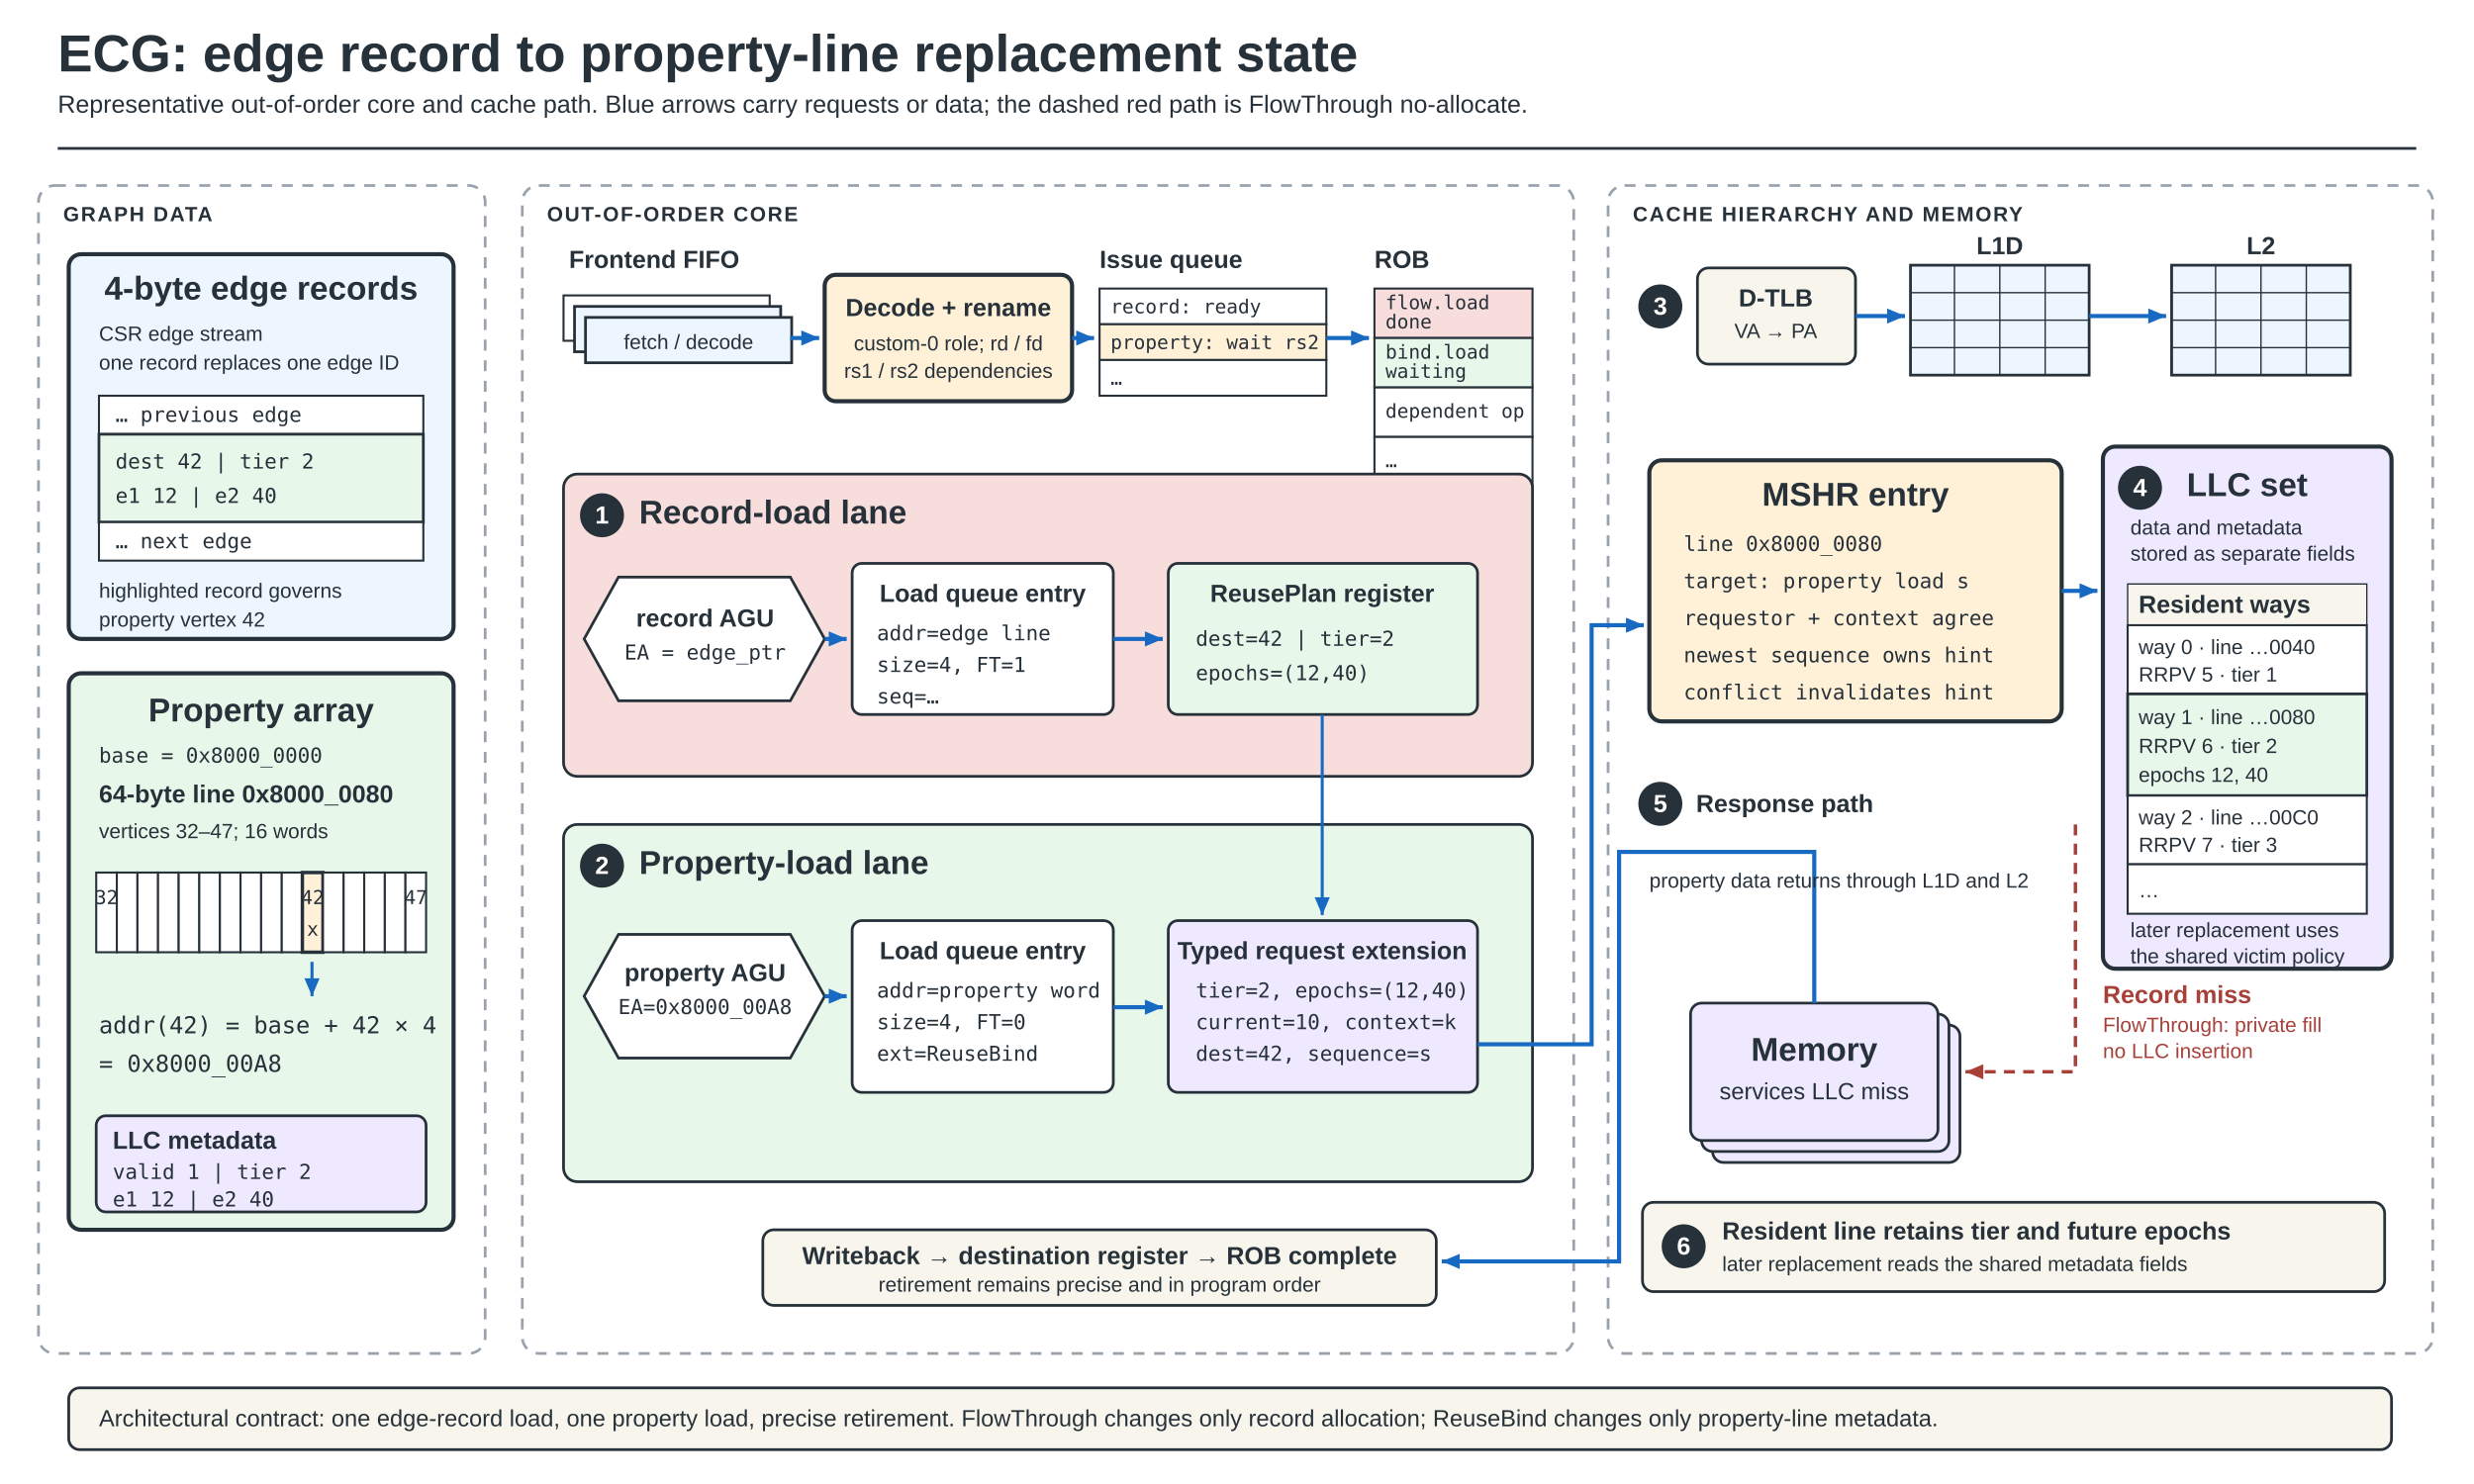
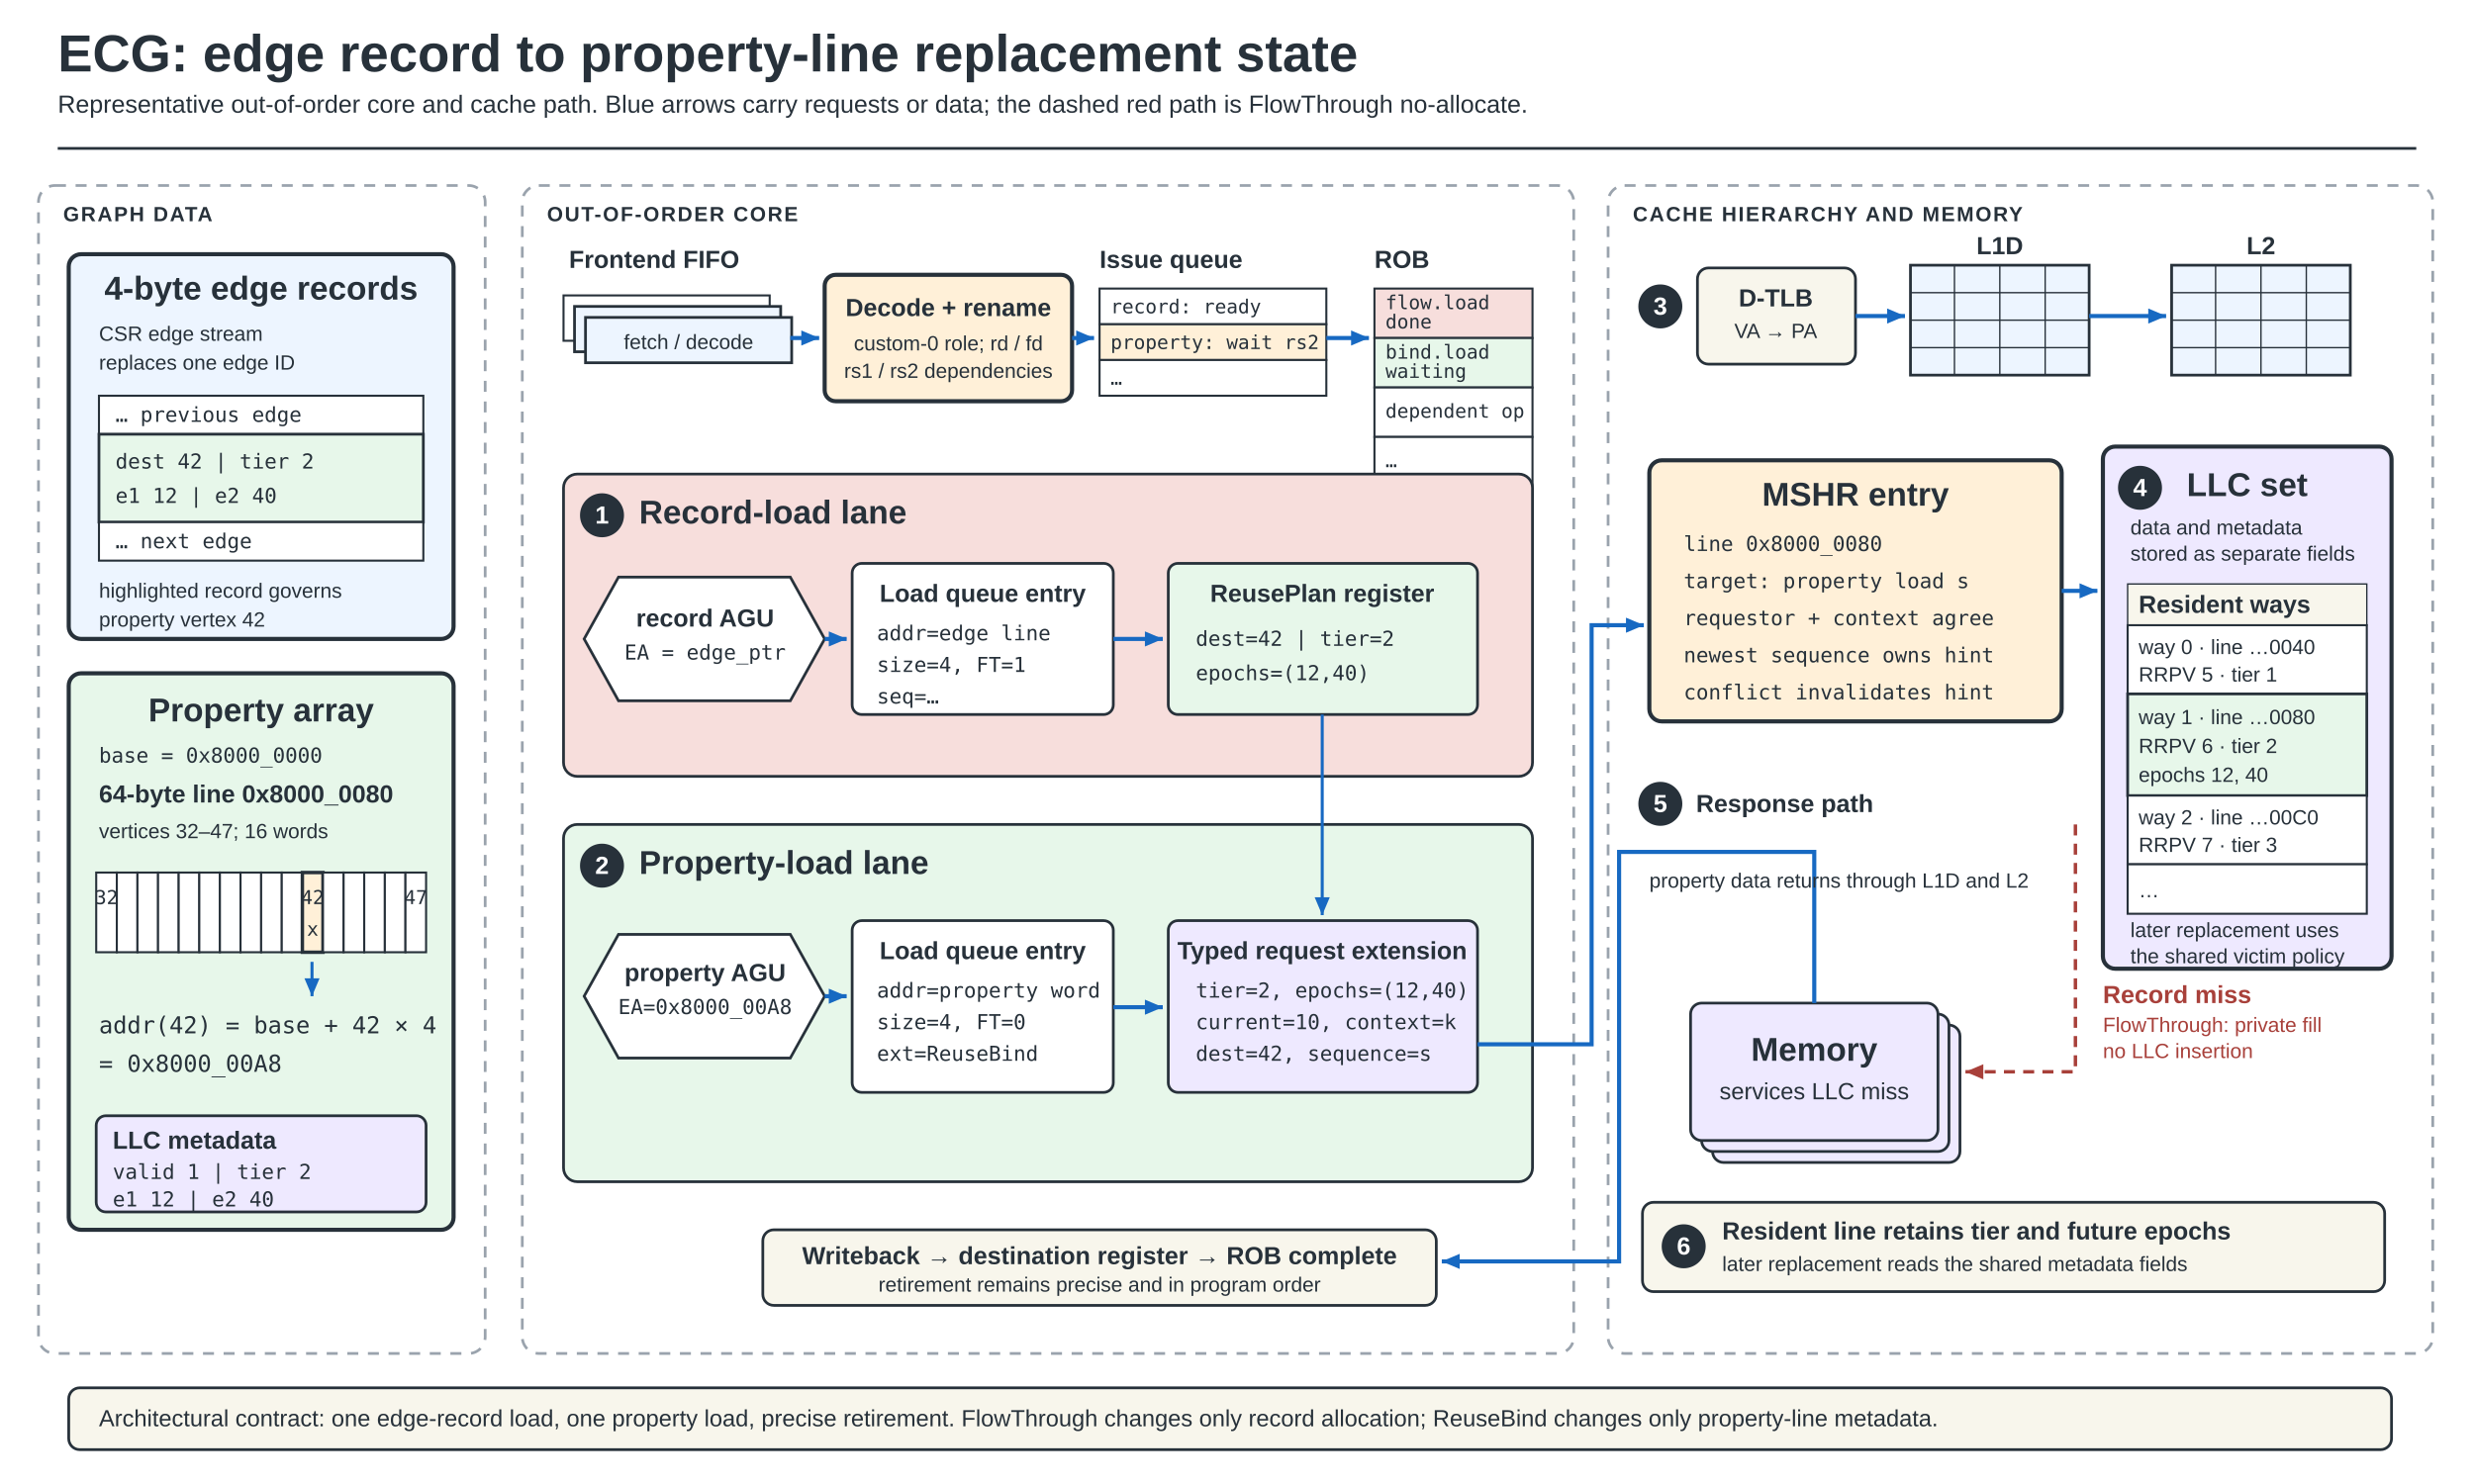
<svg xmlns="http://www.w3.org/2000/svg" width="1800" height="1080" viewBox="0 0 1800 1080" role="img" aria-labelledby="title desc" fill="#27313A">
  <defs>
    <marker id="arrow" viewBox="0 0 13 11" markerWidth="13" markerHeight="11" refX="13" refY="5.5" orient="auto" markerUnits="userSpaceOnUse">
      <path d="M0 0 L13 5.5 L0 11 Z" fill="#1769C2" />
    </marker>
    <marker id="arrow-red" viewBox="0 0 13 11" markerWidth="13" markerHeight="11" refX="13" refY="5.5" orient="auto" markerUnits="userSpaceOnUse">
      <path d="M0 0 L13 5.5 L0 11 Z" fill="#A8403A" />
    </marker>
    <style>
      :root{color-scheme:light dark}
      @media(prefers-color-scheme:dark){
        [fill="#27313A"]{fill:#ECE7DD}[stroke="#27313A"]{stroke:#ECE7DD}
        [fill="#FFFFFF"]{fill:#1E2327}[fill="#F8F6EC"]{fill:#252A2E}
        [fill="#EDF5FF"]{fill:#273846}[fill="#E7F7EA"]{fill:#24382A}
        [fill="#FFF0D8"]{fill:#3B3122}[fill="#F7DEDC"]{fill:#3D292A}
        [fill="#EEE9FF"]{fill:#302C3C}[stroke="#9AA3AD"]{stroke:#747D86}
      }
      .sans{font-family:Arial,Helvetica,sans-serif}.mono{font-family:"SFMono-Regular",Consolas,monospace}
      .title{font-size:38px;font-weight:700}.subtitle{font-size:18px}
      .domain{font-size:15px;font-weight:700;letter-spacing:1.2px}
      .heading{font-size:24px;font-weight:700}.label{font-size:18px;font-weight:700}
      .body{font-size:17px}.small{font-size:15px}.tiny{font-size:14px}
      .arrow{fill:none;stroke:#1769C2;stroke-width:3;marker-end:url(#arrow)}
      .thin-arrow{fill:none;stroke:#1769C2;stroke-width:2.2;marker-end:url(#arrow)}
      .flow-arrow{fill:none;stroke:#A8403A;stroke-width:2.5;stroke-dasharray:8 6;marker-end:url(#arrow-red)}
      .slot{fill:#FFFFFF;stroke:#27313A;stroke-width:1.5}
    </style>
  </defs>
  <rect width="1800" height="1080" fill="#FFFFFF" />
  <text x="42" y="52" class="sans title">ECG: edge record to property-line replacement state</text>
  <text x="42" y="82" class="sans subtitle">Representative out-of-order core and cache path. Blue arrows carry requests or data; the dashed red path is FlowThrough no-allocate.</text>
  <line x1="42" y1="108" x2="1758" y2="108" stroke="#27313A" stroke-width="2" />
  <rect x="28" y="135" width="325" height="850" rx="12" fill="none" stroke="#9AA3AD" stroke-width="2" stroke-dasharray="8 7" />
  <text x="46" y="161" class="sans domain">GRAPH DATA</text>
  <rect x="50" y="185" width="280" height="280" rx="9" fill="#EDF5FF" stroke="#27313A" stroke-width="3" />
  <text x="190" y="218" text-anchor="middle" class="sans heading">4-byte edge records</text>
  <text x="72" y="248" class="sans small">CSR edge stream</text>
-   <text x="72" y="269" class="sans small">one record replaces one edge ID</text>
+   <text x="72" y="269" class="sans small">replaces one edge ID</text>
  <g class="mono small">
    <rect x="72" y="288" width="236" height="28" class="slot" />
    <text x="84" y="307">… previous edge</text>
    <rect x="72" y="316" width="236" height="64" fill="#E7F7EA" stroke="#27313A" stroke-width="2" />
    <text x="84" y="341">dest 42 | tier 2</text>
    <text x="84" y="366">e1 12 | e2 40</text>
    <rect x="72" y="380" width="236" height="28" class="slot" />
    <text x="84" y="399">… next edge</text>
  </g>
  <text x="72" y="435" class="sans small">highlighted record governs</text>
  <text x="72" y="456" class="sans small">property vertex 42</text>
  <rect x="50" y="490" width="280" height="405" rx="9" fill="#E7F7EA" stroke="#27313A" stroke-width="3" />
  <text x="190" y="525" text-anchor="middle" class="sans heading">Property array</text>
  <text x="72" y="555" class="mono small">base = 0x8000_0000</text>
  <text x="72" y="584" class="sans label">64-byte line 0x8000_0080</text>
  <text x="72" y="610" class="sans small">vertices 32–47; 16 words</text>
  <g transform="translate(70 635)">
    <g class="mono tiny" text-anchor="middle">
      <rect x="0" y="0" width="15" height="58" class="slot" />
      <text x="7.5" y="23">32</text>
      <rect x="15" y="0" width="15" height="58" class="slot" />
      <rect x="30" y="0" width="15" height="58" class="slot" />
      <rect x="45" y="0" width="15" height="58" class="slot" />
      <rect x="60" y="0" width="15" height="58" class="slot" />
      <rect x="75" y="0" width="15" height="58" class="slot" />
      <rect x="90" y="0" width="15" height="58" class="slot" />
      <rect x="105" y="0" width="15" height="58" class="slot" />
      <rect x="120" y="0" width="15" height="58" class="slot" />
      <rect x="135" y="0" width="15" height="58" class="slot" />
      <rect x="150" y="0" width="15" height="58" fill="#FFF0D8" stroke="#27313A" stroke-width="2.5" />
      <text x="157.5" y="23">42</text>
      <text x="157.5" y="46">x</text>
      <rect x="165" y="0" width="15" height="58" class="slot" />
      <rect x="180" y="0" width="15" height="58" class="slot" />
      <rect x="195" y="0" width="15" height="58" class="slot" />
      <rect x="210" y="0" width="15" height="58" class="slot" />
      <rect x="225" y="0" width="15" height="58" class="slot" />
      <text x="232.5" y="23">47</text>
    </g>
  </g>
  <path d="M227 700 V725" class="thin-arrow" />
  <text x="72" y="752" class="mono body">addr(42) = base + 42 × 4</text>
  <text x="72" y="780" class="mono body">= 0x8000_00A8</text>
  <rect x="70" y="812" width="240" height="70" rx="7" fill="#EEE9FF" stroke="#27313A" stroke-width="2" />
  <text x="82" y="836" class="sans label">LLC metadata</text>
  <text x="82" y="858" class="mono small">valid 1 | tier 2</text>
  <text x="82" y="878" class="mono small">e1 12 | e2 40</text>
  <rect x="380" y="135" width="765" height="850" rx="12" fill="none" stroke="#9AA3AD" stroke-width="2" stroke-dasharray="8 7" />
  <text x="398" y="161" class="sans domain">OUT-OF-ORDER CORE</text>
  <text x="414" y="195" class="sans label">Frontend FIFO</text>
  <g transform="translate(410 215)">
    <rect x="0" y="0" width="150" height="33" class="slot" />
    <rect x="8" y="8" width="150" height="33" fill="#EDF5FF" stroke="#27313A" stroke-width="2" />
    <rect x="16" y="16" width="150" height="33" fill="#EDF5FF" stroke="#27313A" stroke-width="2" />
    <text x="91" y="39" text-anchor="middle" class="sans small">fetch / decode</text>
  </g>
  <rect x="600" y="200" width="180" height="92" rx="8" fill="#FFF0D8" stroke="#27313A" stroke-width="3" />
  <text x="690" y="230" text-anchor="middle" class="sans label">Decode + rename</text>
  <text x="690" y="255" text-anchor="middle" class="sans small">custom-0 role; rd / fd</text>
  <text x="690" y="275" text-anchor="middle" class="sans small">rs1 / rs2 dependencies</text>
  <text x="800" y="195" class="sans label">Issue queue</text>
  <g transform="translate(800 210)" class="mono tiny">
    <rect x="0" y="0" width="165" height="26" class="slot" />
    <text x="8" y="18">record: ready</text>
    <rect x="0" y="26" width="165" height="26" fill="#FFF0D8" stroke="#27313A" stroke-width="1.5" />
    <text x="8" y="44">property: wait rs2</text>
    <rect x="0" y="52" width="165" height="26" class="slot" />
    <text x="8" y="70">…</text>
  </g>
  <text x="1000" y="195" class="sans label">ROB</text>
  <g transform="translate(1000 210)" class="mono tiny">
    <rect x="0" y="0" width="115" height="36" fill="#F7DEDC" stroke="#27313A" stroke-width="1.5" />
    <text x="8" y="15">flow.load</text>
    <text x="8" y="29">done</text>
    <rect x="0" y="36" width="115" height="36" fill="#E7F7EA" stroke="#27313A" stroke-width="1.5" />
    <text x="8" y="51">bind.load</text>
    <text x="8" y="65">waiting</text>
    <rect x="0" y="72" width="115" height="36" class="slot" />
    <text x="8" y="94">dependent op</text>
    <rect x="0" y="108" width="115" height="36" class="slot" />
    <text x="8" y="130">…</text>
  </g>
  <path d="M575 246 H596" class="arrow" />
  <path d="M780 246 H796" class="arrow" />
  <path d="M965 246 H996" class="arrow" />
  <rect x="410" y="345" width="705" height="220" rx="10" fill="#F7DEDC" stroke="#27313A" stroke-width="2" />
  <circle cx="438" cy="375" r="16" fill="#27313A" />
  <text x="438" y="381" text-anchor="middle" fill="#FFFFFF" class="sans label">1</text>
  <text x="465" y="381" class="sans heading">Record-load lane</text>
  <polygon points="450,420 575,420 600,465 575,510 450,510 425,465" fill="#FFFFFF" stroke="#27313A" stroke-width="2" />
  <text x="513" y="456" text-anchor="middle" class="sans label">record AGU</text>
  <text x="513" y="480" text-anchor="middle" class="mono small">EA = edge_ptr</text>
  <rect x="620" y="410" width="190" height="110" rx="7" fill="#FFFFFF" stroke="#27313A" stroke-width="2" />
  <text x="715" y="438" text-anchor="middle" class="sans label">Load queue entry</text>
  <text x="638" y="466" class="mono small">addr=edge line</text>
  <text x="638" y="489" class="mono small">size=4, FT=1</text>
  <text x="638" y="512" class="mono small">seq=…</text>
  <rect x="850" y="410" width="225" height="110" rx="7" fill="#E7F7EA" stroke="#27313A" stroke-width="2" />
  <text x="962" y="438" text-anchor="middle" class="sans label">ReusePlan register</text>
  <text x="870" y="470" class="mono small">dest=42 | tier=2</text>
  <text x="870" y="495" class="mono small">epochs=(12,40)</text>
  <path d="M600 465 H616" class="arrow" />
  <path d="M810 465 H846" class="arrow" />
  <rect x="410" y="600" width="705" height="260" rx="10" fill="#E7F7EA" stroke="#27313A" stroke-width="2" />
  <circle cx="438" cy="630" r="16" fill="#27313A" />
  <text x="438" y="636" text-anchor="middle" fill="#FFFFFF" class="sans label">2</text>
  <text x="465" y="636" class="sans heading">Property-load lane</text>
  <polygon points="450,680 575,680 600,725 575,770 450,770 425,725" fill="#FFFFFF" stroke="#27313A" stroke-width="2" />
  <text x="513" y="714" text-anchor="middle" class="sans label">property AGU</text>
  <text x="513" y="738" text-anchor="middle" class="mono small">EA=0x8000_00A8</text>
  <rect x="620" y="670" width="190" height="125" rx="7" fill="#FFFFFF" stroke="#27313A" stroke-width="2" />
  <text x="715" y="698" text-anchor="middle" class="sans label">Load queue entry</text>
  <text x="638" y="726" class="mono small">addr=property word</text>
  <text x="638" y="749" class="mono small">size=4, FT=0</text>
  <text x="638" y="772" class="mono small">ext=ReuseBind</text>
  <rect x="850" y="670" width="225" height="125" rx="7" fill="#EEE9FF" stroke="#27313A" stroke-width="2" />
  <text x="962" y="698" text-anchor="middle" class="sans label">Typed request extension</text>
  <text x="870" y="726" class="mono small">tier=2, epochs=(12,40)</text>
  <text x="870" y="749" class="mono small">current=10, context=k</text>
  <text x="870" y="772" class="mono small">dest=42, sequence=s</text>
  <path d="M962 520 V666" class="thin-arrow" />
  <path d="M600 725 H616" class="arrow" />
  <path d="M810 733 H846" class="arrow" />
  <rect x="555" y="895" width="490" height="55" rx="8" fill="#F8F6EC" stroke="#27313A" stroke-width="2" />
  <text x="800" y="920" text-anchor="middle" class="sans label">Writeback → destination register → ROB complete</text>
  <text x="800" y="940" text-anchor="middle" class="sans small">retirement remains precise and in program order</text>
  <rect x="1170" y="135" width="600" height="850" rx="12" fill="none" stroke="#9AA3AD" stroke-width="2" stroke-dasharray="8 7" />
  <text x="1188" y="161" class="sans domain">CACHE HIERARCHY AND MEMORY</text>
  <circle cx="1208" cy="223" r="16" fill="#27313A" />
  <text x="1208" y="229" text-anchor="middle" fill="#FFFFFF" class="sans label">3</text>
  <rect x="1235" y="195" width="115" height="70" rx="8" fill="#F8F6EC" stroke="#27313A" stroke-width="2" />
  <text x="1292" y="223" text-anchor="middle" class="sans label">D-TLB</text>
  <text x="1292" y="246" text-anchor="middle" class="sans small">VA → PA</text>
  <g transform="translate(1390 193)">
    <text x="65" y="-8" text-anchor="middle" class="sans label">L1D</text>
    <rect x="0" y="0" width="130" height="80" fill="#EDF5FF" stroke="#27313A" stroke-width="2" />
    <path d="M0 20 H130 M0 40 H130 M0 60 H130 M32 0 V80 M65 0 V80 M98 0 V80" stroke="#27313A" stroke-width="1" />
  </g>
  <g transform="translate(1580 193)">
    <text x="65" y="-8" text-anchor="middle" class="sans label">L2</text>
    <rect x="0" y="0" width="130" height="80" fill="#EDF5FF" stroke="#27313A" stroke-width="2" />
    <path d="M0 20 H130 M0 40 H130 M0 60 H130 M32 0 V80 M65 0 V80 M98 0 V80" stroke="#27313A" stroke-width="1" />
  </g>
  <path d="M1350 230 H1386" class="arrow" />
  <path d="M1520 230 H1576" class="arrow" />
  <rect x="1200" y="335" width="300" height="190" rx="9" fill="#FFF0D8" stroke="#27313A" stroke-width="3" />
  <text x="1350" y="368" text-anchor="middle" class="sans heading">MSHR entry</text>
  <g class="mono small">
    <text x="1225" y="401">line 0x8000_0080</text>
    <text x="1225" y="428">target: property load s</text>
    <text x="1225" y="455">requestor + context agree</text>
    <text x="1225" y="482">newest sequence owns hint</text>
    <text x="1225" y="509">conflict invalidates hint</text>
  </g>
  <rect x="1530" y="325" width="210" height="380" rx="9" fill="#EEE9FF" stroke="#27313A" stroke-width="3" />
  <circle cx="1557" cy="355" r="16" fill="#27313A" />
  <text x="1557" y="361" text-anchor="middle" fill="#FFFFFF" class="sans label">4</text>
  <text x="1635" y="361" text-anchor="middle" class="sans heading">LLC set</text>
  <text x="1550" y="389" class="sans small">data and metadata</text>
  <text x="1550" y="408" class="sans small">stored as separate fields</text>
  <g transform="translate(1548 425)" class="sans small">
    <rect x="0" y="0" width="174" height="30" fill="#F8F6EC" stroke="#27313A" />
    <text x="8" y="21" class="sans label">Resident ways</text>
    <rect x="0" y="30" width="174" height="50" class="slot" />
    <text x="8" y="51">way 0 · line …0040</text>
    <text x="8" y="71">RRPV 5 · tier 1</text>
    <rect x="0" y="80" width="174" height="74" fill="#E7F7EA" stroke="#27313A" stroke-width="2" />
    <text x="8" y="102">way 1 · line …0080</text>
    <text x="8" y="123">RRPV 6 · tier 2</text>
    <text x="8" y="144">epochs 12, 40</text>
    <rect x="0" y="154" width="174" height="50" class="slot" />
    <text x="8" y="175">way 2 · line …00C0</text>
    <text x="8" y="195">RRPV 7 · tier 3</text>
    <rect x="0" y="204" width="174" height="36" class="slot" />
    <text x="8" y="228">…</text>
  </g>
  <text x="1550" y="682" class="sans small">later replacement uses</text>
  <text x="1550" y="701" class="sans small">the shared victim policy</text>
  <path d="M1075 760 H1158 V455 H1196" class="arrow" />
  <path d="M1500 430 H1526" class="arrow" />
  <g transform="translate(1230 730)">
    <rect x="16" y="16" width="180" height="100" rx="8" fill="#EEE9FF" stroke="#27313A" stroke-width="2" />
    <rect x="8" y="8" width="180" height="100" rx="8" fill="#EEE9FF" stroke="#27313A" stroke-width="2" />
    <rect x="0" y="0" width="180" height="100" rx="8" fill="#EEE9FF" stroke="#27313A" stroke-width="2" />
    <text x="90" y="42" text-anchor="middle" class="sans heading">Memory</text>
    <text x="90" y="70" text-anchor="middle" class="sans body">services LLC miss</text>
  </g>
  <circle cx="1208" cy="585" r="16" fill="#27313A" />
  <text x="1208" y="591" text-anchor="middle" fill="#FFFFFF" class="sans label">5</text>
  <text x="1234" y="591" class="sans label">Response path</text>
  <path d="M1320 730 V620 H1178 V918 H1049" class="arrow" />
  <text x="1200" y="646" class="sans small">property data returns through L1D and L2</text>
  <path d="M1510 600 V780 H1430" class="flow-arrow" />
  <text x="1530" y="730" class="sans label" fill="#A8403A">Record miss</text>
  <text x="1530" y="751" class="sans small" fill="#A8403A">FlowThrough: private fill</text>
  <text x="1530" y="770" class="sans small" fill="#A8403A">no LLC insertion</text>
  <rect x="1195" y="875" width="540" height="65" rx="8" fill="#F8F6EC" stroke="#27313A" stroke-width="2" />
  <circle cx="1225" cy="907" r="16" fill="#27313A" />
  <text x="1225" y="913" text-anchor="middle" fill="#FFFFFF" class="sans label">6</text>
  <text x="1253" y="902" class="sans label">Resident line retains tier and future epochs</text>
  <text x="1253" y="925" class="sans small">later replacement reads the shared metadata fields</text>
  <rect x="50" y="1010" width="1690" height="45" rx="8" fill="#F8F6EC" stroke="#27313A" stroke-width="2" />
  <text x="72" y="1038" class="sans body">Architectural contract: one edge-record load, one property load, precise retirement. FlowThrough changes only record allocation; ReuseBind changes only property-line metadata.</text>
</svg>
